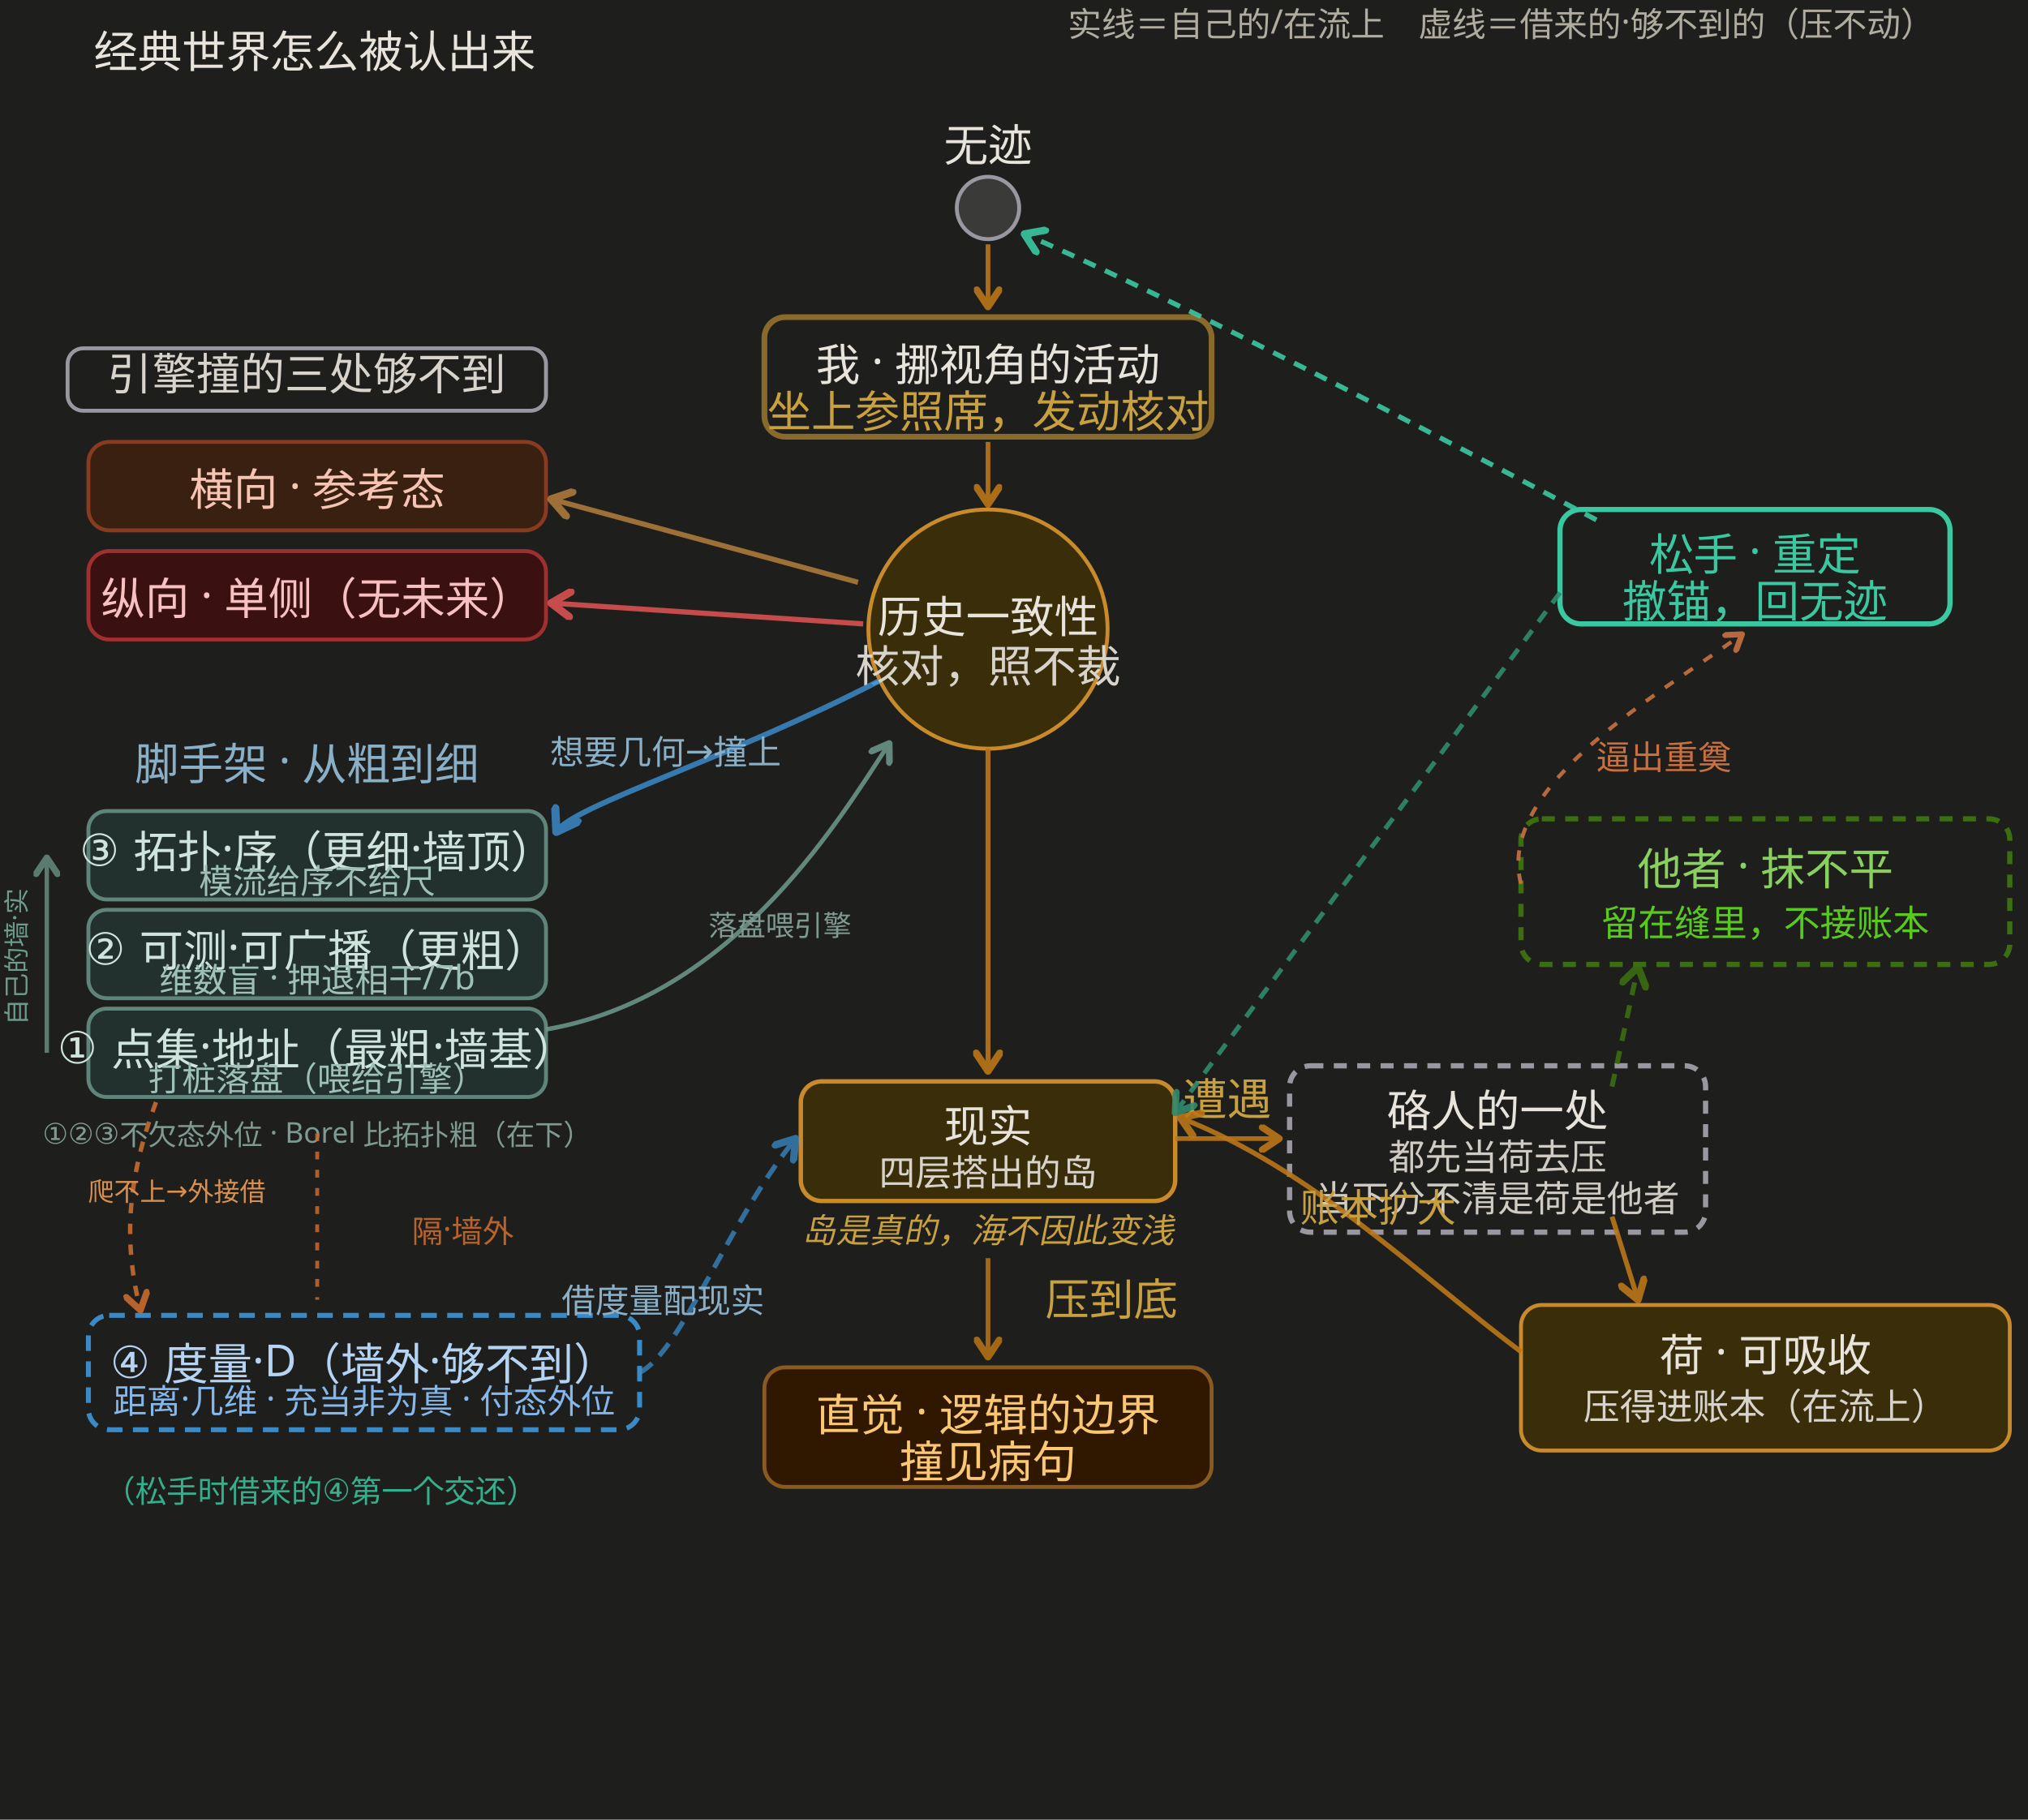
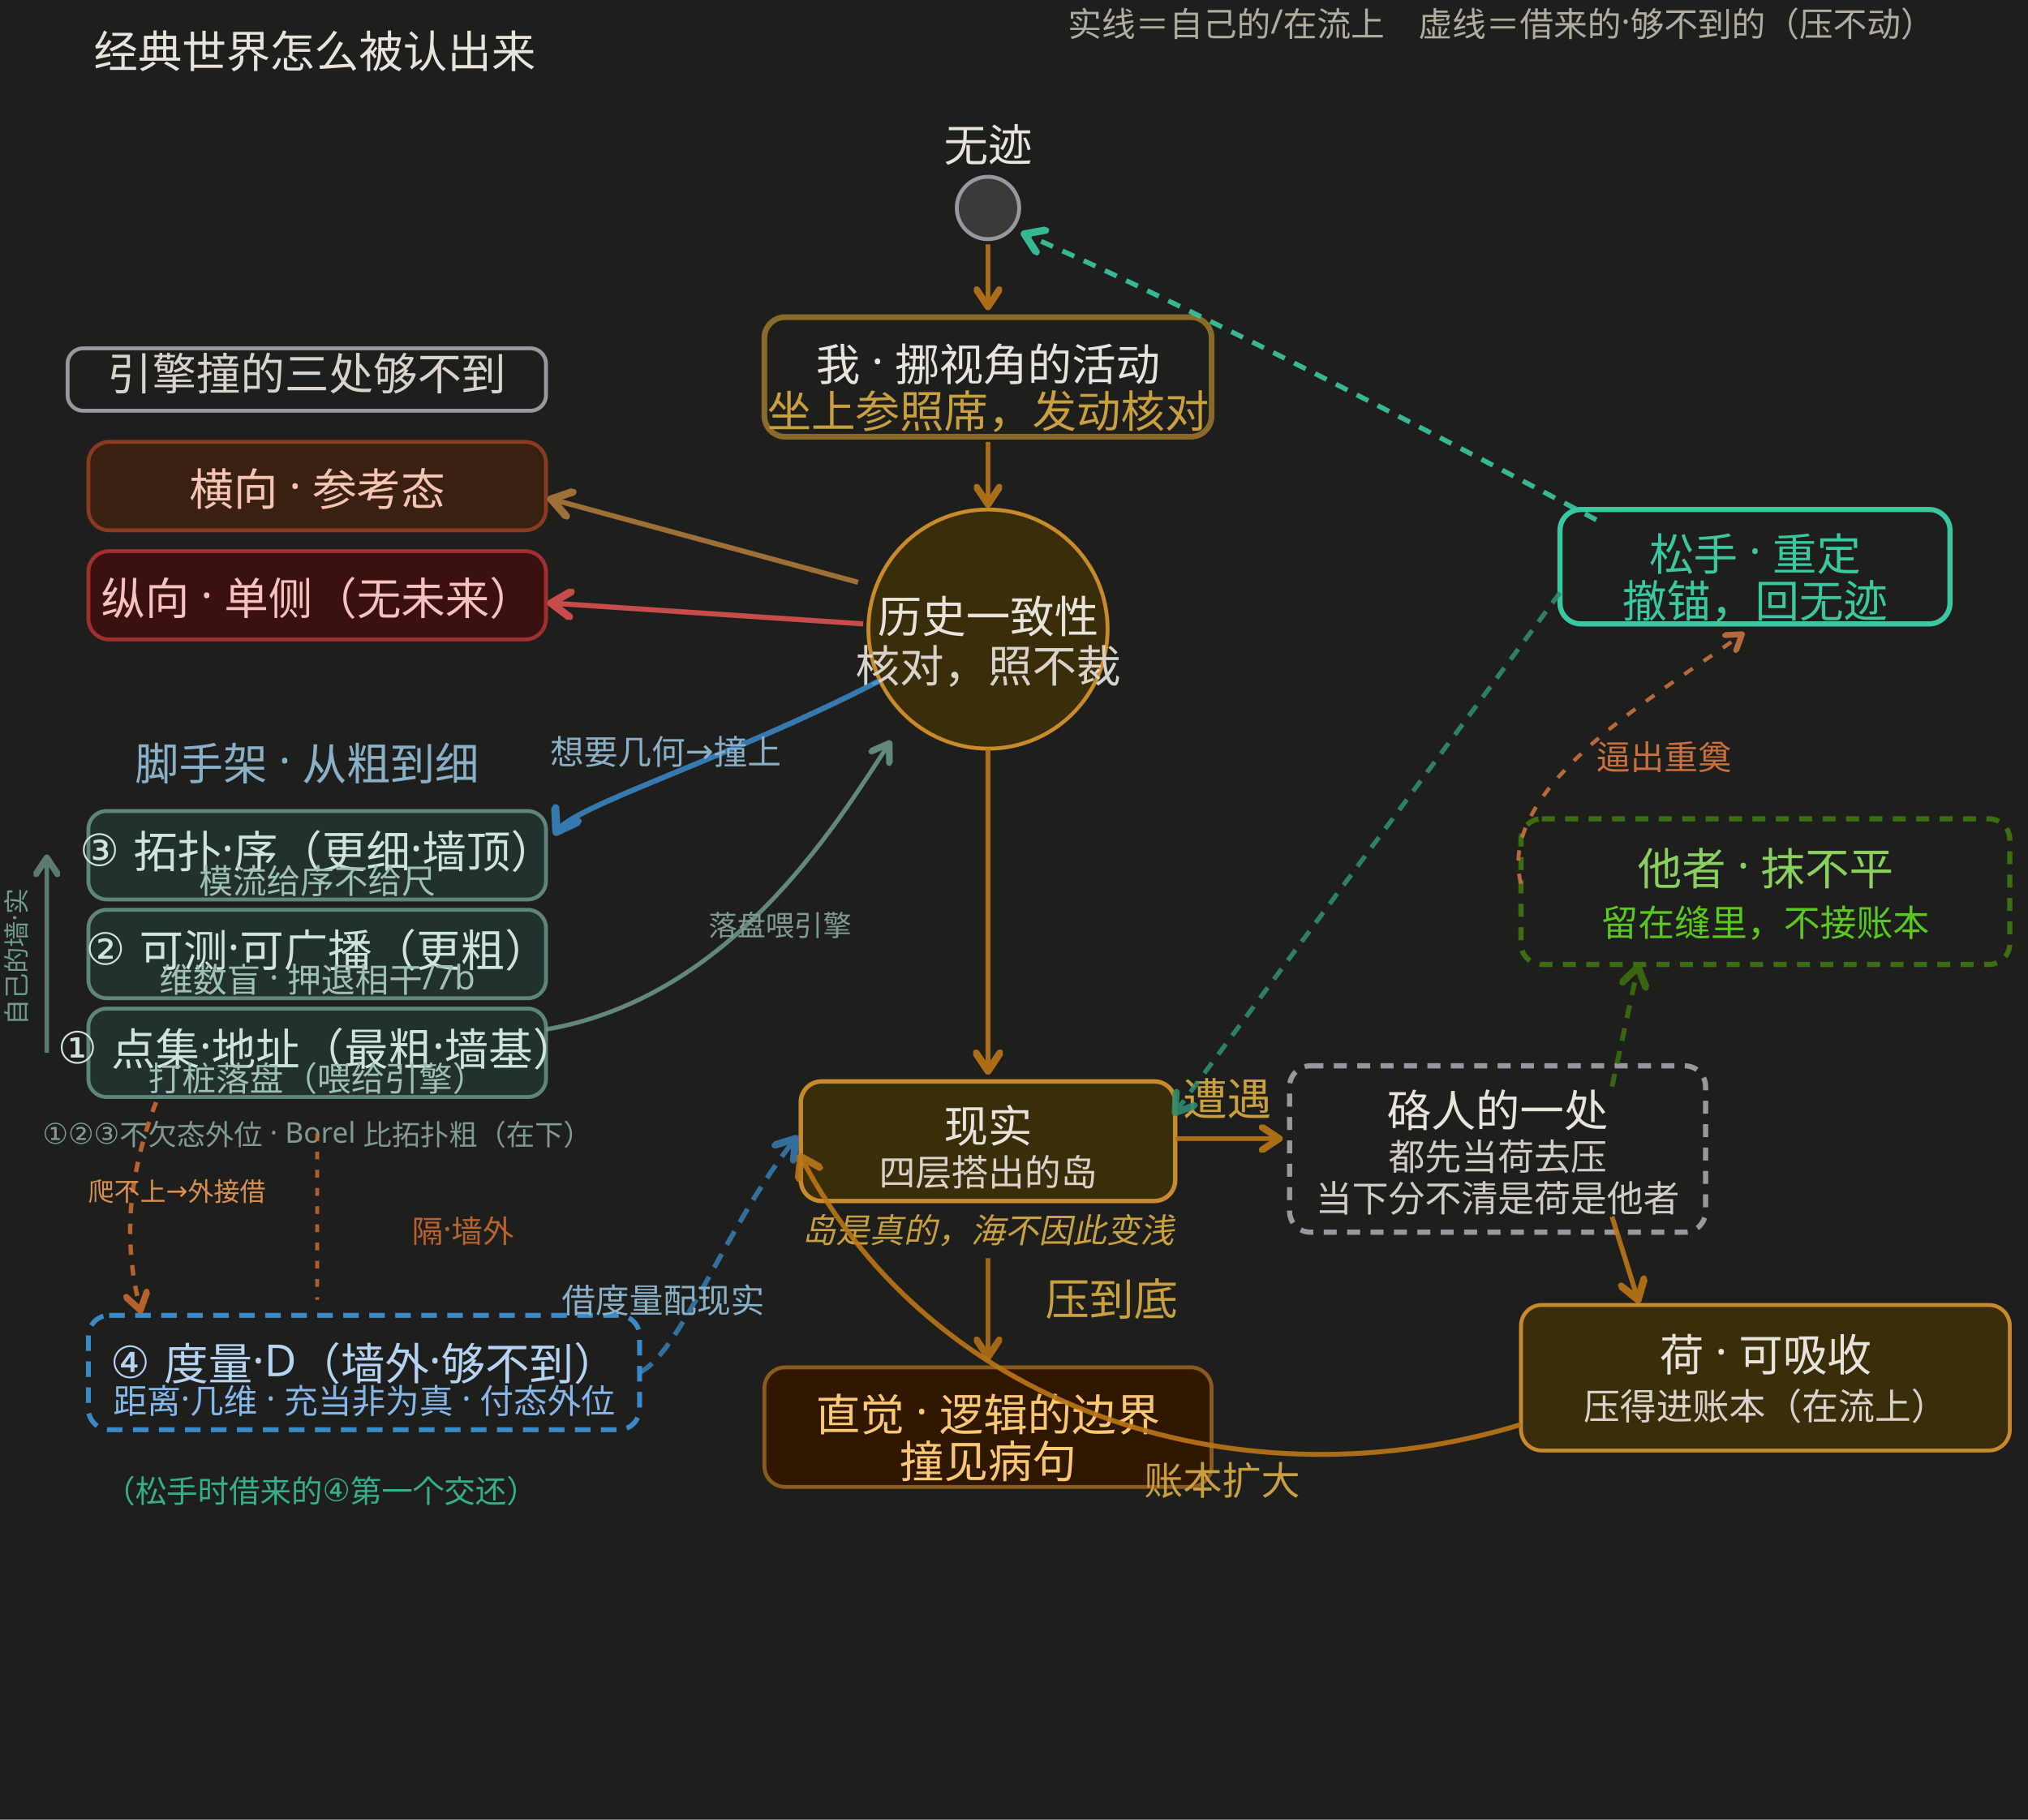
<svg xmlns="http://www.w3.org/2000/svg" preserveAspectRatio="xMidYMid meet" width="100%" viewBox="0 0 780 700" role="img">
  <rect x="0" y="0" width="780" height="700" fill="#1e1e1c" />
  <defs>
    <marker id="arrow" viewBox="0 0 10 10" refX="8" refY="5" markerWidth="6" markerHeight="6" orient="auto-start-reverse">
      <path d="M2 1L8 5L2 9" fill="none" stroke="context-stroke" stroke-width="2.5" stroke-linecap="round" stroke-linejoin="round" />
    </marker>
  </defs>
  <text x="36" y="26" fill="#e8e4dc" font-family="'Anthropic Sans',sans-serif" font-size="17" font-weight="500">经典世界怎么被认出来</text>
  <text x="744" y="14" text-anchor="end" fill="#b0aca0" font-family="'Anthropic Sans',sans-serif" font-size="13">实线＝自己的/在流上　虚线＝借来的·够不到的（压不动）</text>
  <a href="02_start.html#scene-wuji" target="_top">
    <g>
      <circle cx="380" cy="80" r="12" fill="#3a3a38" stroke="#9b97a0" stroke-width="1.5" />
      <text x="380" y="62" text-anchor="middle" fill="#e8e4dc" font-family="'Anthropic Sans',sans-serif" font-size="17" font-weight="500">无迹</text>
    </g>
  </a>
  <line x1="380" y1="94" x2="380" y2="118" stroke="#ba7517" stroke-width="1.8" opacity="0.9" marker-end="url(#arrow)" />
  <a href="07_worldtopos.html#scene-wo" target="_top">
    <g>
      <rect x="294" y="122" width="172" height="46" rx="8" fill="none" stroke="#8a6a2a" stroke-width="2.2" />
      <text x="380" y="139" text-anchor="middle" dominant-baseline="central" fill="#e8e4dc" font-family="'Anthropic Sans',sans-serif" font-size="17" font-weight="500">我 · 挪视角的活动</text>
      <text x="380" y="157" text-anchor="middle" dominant-baseline="central" fill="#c8a040" font-family="'Anthropic Sans',sans-serif" font-size="17">坐上参照席，发动核对</text>
    </g>
  </a>
  <line x1="380" y1="170" x2="380" y2="194" stroke="#ba7517" stroke-width="1.8" opacity="0.9" marker-end="url(#arrow)" />
  <a href="07_worldtopos.html#scene-lishi" target="_top">
    <g>
      <circle cx="380" cy="242" r="46" fill="#3a2e0a" stroke="#c88a2a" stroke-width="1.5" />
      <text x="380" y="236" text-anchor="middle" dominant-baseline="central" fill="#e8e4dc" font-family="'Anthropic Sans',sans-serif" font-size="17" font-weight="500">历史一致性</text>
      <text x="380" y="255" text-anchor="middle" dominant-baseline="central" fill="#d8d4cc" font-family="'Anthropic Sans',sans-serif" font-size="17">核对，照不裁</text>
    </g>
  </a>
  <line x1="380" y1="288" x2="380" y2="412" stroke="#ba7517" stroke-width="1.9" opacity="0.9" marker-end="url(#arrow)" />
  <a href="10_classicalworld.html#scene-xianshi" target="_top">
    <g>
      <rect x="308" y="416" width="144" height="46" rx="8" fill="#3a2e0a" stroke="#c88a2a" stroke-width="1.7" />
      <text x="380" y="432" text-anchor="middle" dominant-baseline="central" fill="#e8e4dc" font-family="'Anthropic Sans',sans-serif" font-size="17" font-weight="500">现实</text>
      <text x="380" y="450" text-anchor="middle" dominant-baseline="central" fill="#d8d4cc" font-family="'Anthropic Sans',sans-serif" font-size="14">四层搭出的岛</text>
    </g>
  </a>
  <text x="380" y="478" text-anchor="middle" fill="#c8a040" font-family="'Anthropic Sans',sans-serif" font-size="13" font-style="italic">岛是真的，海不因此变浅</text>
  <line x1="380" y1="484" x2="380" y2="522" stroke="#ba7517" stroke-width="1.8" opacity="0.85" marker-end="url(#arrow)" />
  <text x="402" y="506" fill="#c8a040" font-family="'Anthropic Sans',sans-serif" font-size="17">压到底</text>
  <a href="08_intuition.html#scene-luoji" target="_top">
    <g>
      <rect x="294" y="526" width="172" height="46" rx="8" fill="#301800" stroke="#8a5a20" stroke-width="1.5" />
      <text x="380" y="543" text-anchor="middle" dominant-baseline="central" fill="#FAC775" font-family="'Anthropic Sans',sans-serif" font-size="17" font-weight="500">直觉 · 逻辑的边界</text>
      <text x="380" y="561" text-anchor="middle" dominant-baseline="central" fill="#FAC775" font-family="'Anthropic Sans',sans-serif" font-size="17">撞见病句</text>
    </g>
  </a>
  <a href="05_unknowable.html#scene-sanzhong" target="_top">
    <g>
      <text x="118" y="150" text-anchor="middle" fill="#d8d4cc" font-family="'Anthropic Sans',sans-serif" font-size="17">引擎撞的三处够不到</text>
      <rect x="26" y="134" width="184" height="24" rx="6" fill="none" stroke="#9b97a0" stroke-width="1.5" />
    </g>
  </a>
  <a href="04_intentionality.html#scene-heng" target="_top">
    <g>
      <rect x="34" y="170" width="176" height="34" rx="8" fill="#3a2010" stroke="#8a3a20" stroke-width="1.5" />
      <text x="122" y="187" text-anchor="middle" dominant-baseline="central" fill="#F5C4B3" font-family="'Anthropic Sans',sans-serif" font-size="17" font-weight="500">横向 · 参考态</text>
    </g>
  </a>
  <line x1="330" y1="224" x2="212" y2="192" stroke="#c88a40" stroke-width="2.0" opacity="0.75" marker-end="url(#arrow)" />
  <a href="03_twostreams.html#scene-zong" target="_top">
    <g>
      <rect x="34" y="212" width="176" height="34" rx="8" fill="#3a1010" stroke="#a03030" stroke-width="1.5" />
      <text x="122" y="229" text-anchor="middle" dominant-baseline="central" fill="#F7C1C1" font-family="'Anthropic Sans',sans-serif" font-size="17" font-weight="500">纵向 · 单侧（无未来）</text>
    </g>
  </a>
  <line x1="332" y1="240" x2="212" y2="232" stroke="#d85050" stroke-width="2.0" opacity="0.9" marker-end="url(#arrow)" />
  <text x="118" y="300" text-anchor="middle" fill="#8ab0c8" font-family="'Anthropic Sans',sans-serif" font-size="17" font-weight="500">脚手架 · 从粗到细</text>
  <path d="M338 262 C 280 292, 220 310, 214 320" fill="none" stroke="#3a8ac8" stroke-width="2.1" opacity="0.85" marker-end="url(#arrow)" />
  <text x="256" y="294" text-anchor="middle" fill="#8ab0c8" font-family="'Anthropic Sans',sans-serif" font-size="13">想要几何→撞上</text>
  <g>
    <rect x="34" y="312" width="176" height="34" rx="7" fill="#22302e" stroke="#5f857b" stroke-width="1.5" />
    <text x="122" y="324" text-anchor="middle" dominant-baseline="central" fill="#cfe4dc" font-family="'Anthropic Sans',sans-serif" font-size="17" font-weight="500">③ 拓扑·序（更细·墙顶）</text>
    <text x="122" y="338" text-anchor="middle" dominant-baseline="central" fill="#9ec0b6" font-family="'Anthropic Sans',sans-serif" font-size="13">模流给序不给尺</text>
  </g>
  <g>
    <rect x="34" y="350" width="176" height="34" rx="7" fill="#22302e" stroke="#5f857b" stroke-width="1.5" />
    <text x="122" y="362" text-anchor="middle" dominant-baseline="central" fill="#cfe4dc" font-family="'Anthropic Sans',sans-serif" font-size="17" font-weight="500">② 可测·可广播（更粗）</text>
    <text x="122" y="376" text-anchor="middle" dominant-baseline="central" fill="#9ec0b6" font-family="'Anthropic Sans',sans-serif" font-size="13">维数盲 · 押退相干/7b</text>
  </g>
  <g>
    <rect x="34" y="388" width="176" height="34" rx="7" fill="#22302e" stroke="#5f857b" stroke-width="1.5" />
    <text x="122" y="400" text-anchor="middle" dominant-baseline="central" fill="#cfe4dc" font-family="'Anthropic Sans',sans-serif" font-size="17" font-weight="500">① 点集·地址（最粗·墙基）</text>
    <text x="122" y="414" text-anchor="middle" dominant-baseline="central" fill="#9ec0b6" font-family="'Anthropic Sans',sans-serif" font-size="13">打桩落盘（喂给引擎）</text>
  </g>
  <line x1="18" y1="405" x2="18" y2="330" stroke="#6f9a8e" stroke-width="1.7" opacity="0.75" marker-end="url(#arrow)" />
  <text x="10" y="368" text-anchor="middle" fill="#6f9a8e" font-family="'Anthropic Sans',sans-serif" font-size="10" transform="rotate(-90 10 368)">自己的墙·实</text>
  <text x="122" y="440" text-anchor="middle" fill="#7f9a92" font-family="'Anthropic Sans',sans-serif" font-size="11">①②③不欠态外位 · Borel 比拓扑粗（在下）</text>
  <path d="M210 396 C 280 384, 320 320, 342 286" fill="none" stroke="#6f9a8e" stroke-width="1.7" opacity="0.85" marker-end="url(#arrow)" />
  <text x="300" y="360" text-anchor="middle" fill="#7f9a92" font-family="'Anthropic Sans',sans-serif" font-size="11">落盘喂引擎</text>
  <line x1="122" y1="436" x2="122" y2="500" stroke="#c86a30" stroke-width="1.5" stroke-dasharray="3 4" opacity="0.85" />
  <text x="178" y="478" text-anchor="middle" fill="#c86a30" font-family="'Anthropic Sans',sans-serif" font-size="12" opacity="0.9">隔·墙外</text>
  <a href="09_assertion.html#scene-dui" target="_top">
    <g>
      <rect x="34" y="506" width="212" height="44" rx="8" fill="none" stroke="#3a8ac8" stroke-width="1.9" stroke-dasharray="6 4" />
      <text x="140" y="521" text-anchor="middle" dominant-baseline="central" fill="#B5D4F4" font-family="'Anthropic Sans',sans-serif" font-size="17" font-weight="500">④ 度量·D（墙外·够不到）</text>
      <text x="140" y="538" text-anchor="middle" dominant-baseline="central" fill="#85B7EB" font-family="'Anthropic Sans',sans-serif" font-size="13">距离·几维 · 充当非为真 · 付态外位</text>
    </g>
  </a>
  <path d="M60 424 C 48 456, 48 480, 54 504" fill="none" stroke="#c86a30" stroke-width="1.7" opacity="0.9" stroke-dasharray="4 4" marker-end="url(#arrow)" />
  <text x="68" y="462" text-anchor="middle" fill="#d89050" font-family="'Anthropic Sans',sans-serif" font-size="10">爬不上→外接借</text>
  <path d="M246 528 C 262 520, 280 470, 306 438" fill="none" stroke="#3a8ac8" stroke-width="1.9" opacity="0.75" stroke-dasharray="6 4" marker-end="url(#arrow)" />
  <text x="255" y="505" text-anchor="middle" fill="#8ab0c8" font-family="'Anthropic Sans',sans-serif" font-size="13">借度量配现实</text>
  <line x1="452" y1="438" x2="492" y2="438" stroke="#ba7517" stroke-width="1.8" opacity="0.9" marker-end="url(#arrow)" />
  <text x="472" y="429" text-anchor="middle" fill="#c8a040" font-family="'Anthropic Sans',sans-serif" font-size="17">遭遇</text>
  <g>
    <rect x="496" y="410" width="160" height="64" rx="8" fill="none" stroke="#9b97a0" stroke-width="2.0" stroke-dasharray="5 4" />
    <text x="576" y="426" text-anchor="middle" dominant-baseline="central" fill="#e8e4dc" font-family="'Anthropic Sans',sans-serif" font-size="17" font-weight="500">硌人的一处</text>
    <text x="576" y="444" text-anchor="middle" dominant-baseline="central" fill="#d0ccc4" font-family="'Anthropic Sans',sans-serif" font-size="14">都先当荷去压</text>
    <text x="576" y="460" text-anchor="middle" dominant-baseline="central" fill="#d0ccc4" font-family="'Anthropic Sans',sans-serif" font-size="14">当下分不清是荷是他者</text>
  </g>
  <line x1="620" y1="418" x2="630" y2="372" stroke="#3b6d11" stroke-width="1.9" opacity="0.9" stroke-dasharray="5 4" marker-end="url(#arrow)" />
  <g>
    <rect x="585" y="315" width="188" height="56" rx="8" fill="none" stroke="#3b6d11" stroke-width="2.0" stroke-dasharray="5 4" />
    <text x="679" y="333" text-anchor="middle" dominant-baseline="central" fill="#8ad060" font-family="'Anthropic Sans',sans-serif" font-size="17" font-weight="500">他者 · 抹不平</text>
    <text x="679" y="354" text-anchor="middle" dominant-baseline="central" fill="#5ac820" font-family="'Anthropic Sans',sans-serif" font-size="14">留在缝里，不接账本</text>
  </g>
  <path d="M585 340 C 575 302, 640 266, 670 244" fill="none" stroke="#c87040" stroke-width="1.5" opacity="0.9" stroke-dasharray="4 5" marker-end="url(#arrow)" />
  <text x="640" y="296" text-anchor="middle" fill="#c87040" font-family="'Anthropic Sans',sans-serif" font-size="13">逼出重奠</text>
  <line x1="620" y1="468" x2="630" y2="500" stroke="#ba7517" stroke-width="1.9" opacity="0.9" marker-end="url(#arrow)" />
  <a href="06_theother.html#scene-he" target="_top">
    <g>
      <rect x="585" y="502" width="188" height="56" rx="8" fill="#3a2e0a" stroke="#c88a2a" stroke-width="1.5" />
      <text x="679" y="520" text-anchor="middle" dominant-baseline="central" fill="#e8e4dc" font-family="'Anthropic Sans',sans-serif" font-size="17" font-weight="500">荷 · 可吸收</text>
      <text x="679" y="540" text-anchor="middle" dominant-baseline="central" fill="#d8d4cc" font-family="'Anthropic Sans',sans-serif" font-size="14">压得进账本（在流上）</text>
    </g>
  </a>
-   <path d="M585 520 C 545 490, 505 450, 454 430" fill="none" stroke="#ba7517" stroke-width="1.9" opacity="0.9" marker-end="url(#arrow)" />
-   <text x="530" y="470" text-anchor="middle" fill="#c8a040" font-family="'Anthropic Sans',sans-serif" font-size="15">账本扩大</text>
+   <path d="M585 548 C 480 580, 360 545, 308 445" fill="none" stroke="#ba7517" stroke-width="1.9" opacity="0.9" marker-end="url(#arrow)" />
+   <text x="470" y="575" text-anchor="middle" fill="#c8a040" font-family="'Anthropic Sans',sans-serif" font-size="15">账本扩大</text>
  <a href="12_epilogue.html#scene-songshou" target="_top">
    <g>
      <rect x="600" y="196" width="150" height="44" rx="8" fill="none" stroke="#3ac8a0" stroke-width="2.0" />
      <text x="675" y="212" text-anchor="middle" dominant-baseline="central" fill="#3ac8a0" font-family="'Anthropic Sans',sans-serif" font-size="17" font-weight="500">松手 · 重定</text>
      <text x="675" y="230" text-anchor="middle" dominant-baseline="central" fill="#3ac8a0" font-family="'Anthropic Sans',sans-serif" font-size="17">撤锚，回无迹</text>
    </g>
  </a>
  <line x1="600" y1="228" x2="452" y2="428" stroke="#2f8a6e" stroke-width="1.8" opacity="0.9" stroke-dasharray="5 4" marker-end="url(#arrow)" />
  <path d="M614 200 C 520 150, 440 110, 394 90" fill="none" stroke="#3ac8a0" stroke-width="1.9" opacity="0.9" stroke-dasharray="5 4" marker-end="url(#arrow)" />
  <text x="40" y="578" text-anchor="start" fill="#3ac8a0" font-family="'Anthropic Sans',sans-serif" font-size="12" opacity="0.85">（松手时借来的④第一个交还）</text>
</svg>
